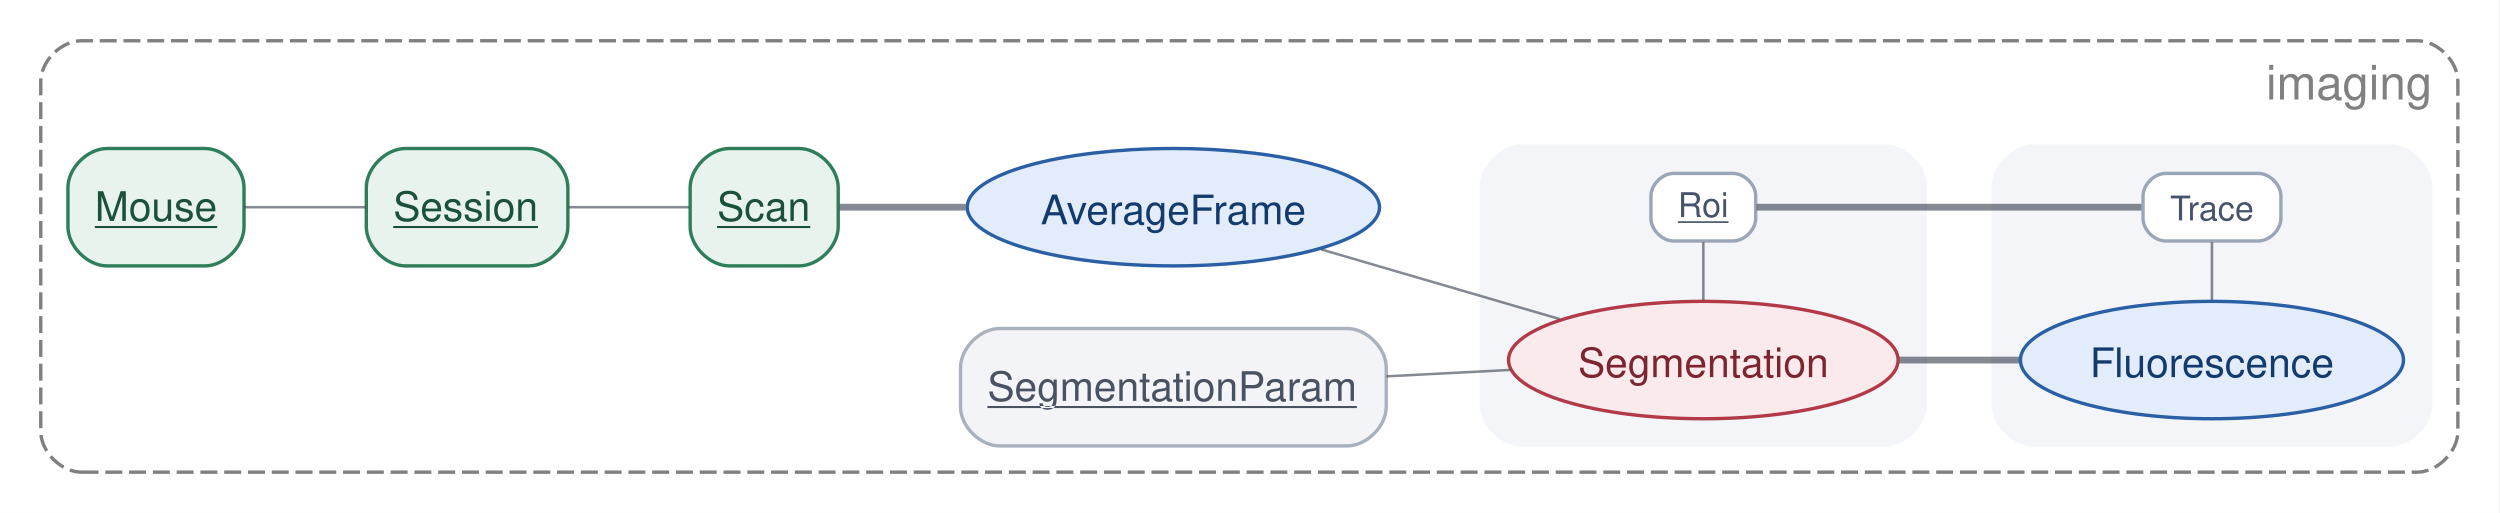
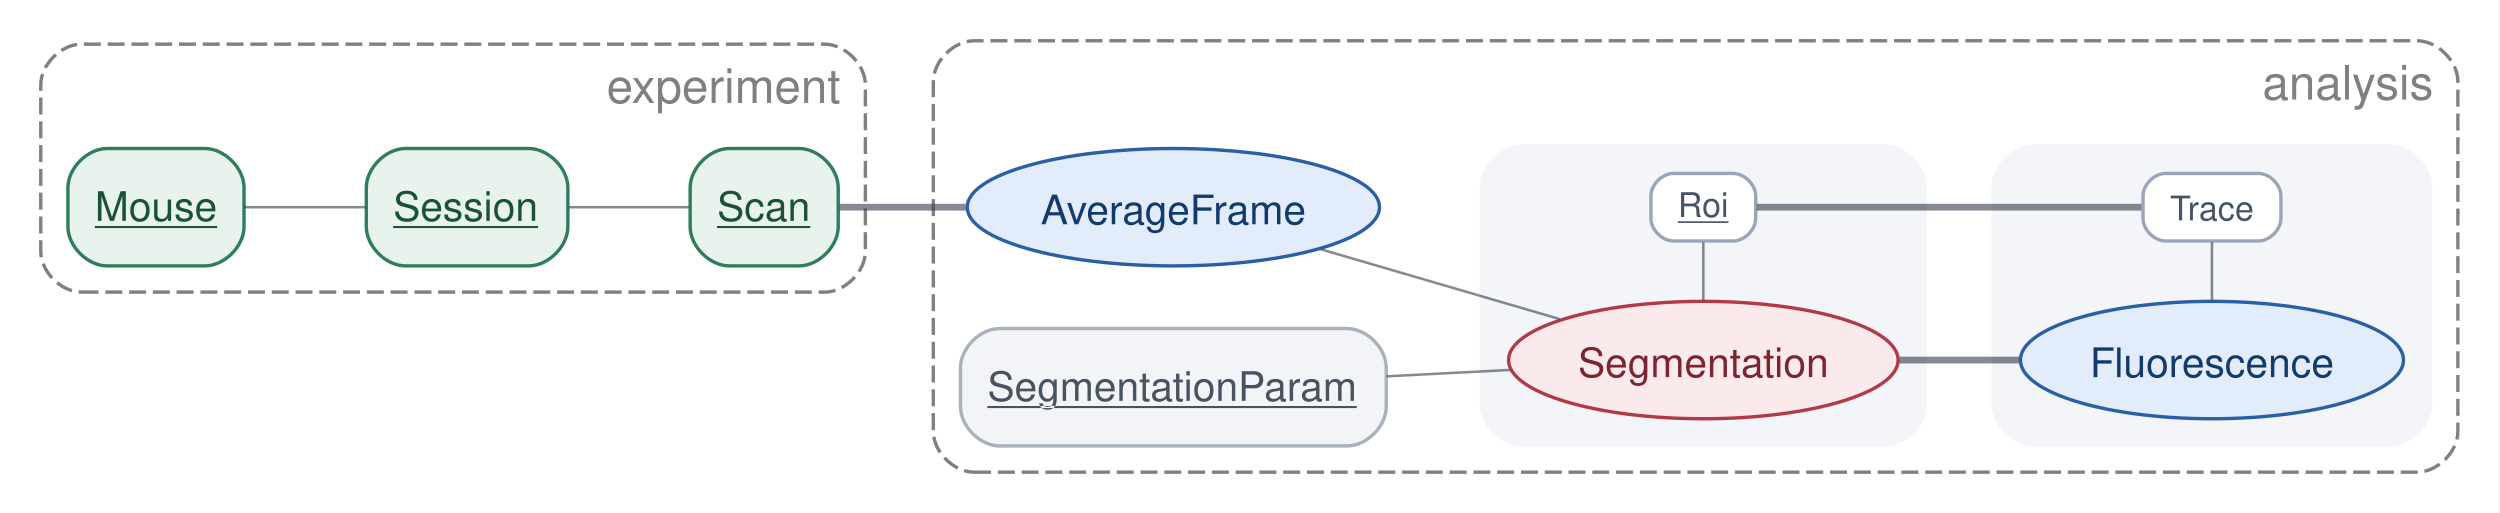
<svg xmlns="http://www.w3.org/2000/svg" xmlns:xlink="http://www.w3.org/1999/xlink" width="736pt" height="151pt" viewBox="0.00 0.00 736.00 151.00">
  <style>
@media (prefers-color-scheme: dark) {
  svg { background-color: #161A21; }
  polygon[fill="white"] { fill: #161A21; }
  [fill="#fffde7"] { fill: #3A3620; }
  [stroke="#c9bc5b"] { stroke: #C9BC5B; }
  [fill="#6b6420"] { fill: #EBE3A0; }
  [fill="#e7f3ec"] { fill: #16281F; }
  [stroke="#2f7d5b"] { stroke: #4FA97F; }
  [fill="#1b5138"] { fill: #BCE6CF; }
  [fill="#f2f4f7"] { fill: #242832; }
  [stroke="#a9b1bd"] { stroke: #8A93A1; }
  [fill="#495261"] { fill: #C9CFD9; }
  [fill="#fbeaec"] { fill: #331A1F; }
  [stroke="#b23a48"] { stroke: #D0687A; }
  [fill="#7c2430"] { fill: #F3C2CB; }
  [fill="#e2ecfa"] { fill: #152538; }
  [stroke="#2a5fa5"] { stroke: #5E92D6; }
  [fill="#123a6d"] { fill: #C3DAF6; }
  [fill="#ffffff"] { fill: #1E232C; }
  [stroke="#9aa6b8"] { stroke: #7B879B; }
  [fill="#46536b"] { fill: #C4CCDB; }
  [fill="#edeef0"] { fill: #242730; }
  [stroke="#808890"] { stroke: #8890A0; }
  [fill="#404040"] { fill: #C7CDD6; }
  [stroke="#3a424f"] { stroke: #AEB6C2; stroke-opacity: 0.753; }
  [stroke="#c77d3a"] { stroke: #D68C4A; stroke-opacity: 0.753; }
  [fill="#f3f5f8"] { fill: #2A313D; }
  [stroke="#f3f5f8"] { stroke: #2A313D; }
  [stroke="gray"] { stroke: #606875; }
  [fill="gray"] { fill: #8A93A1; }
}
</style>
  <g id="graph0" class="graph" transform="scale(1 1) rotate(0) translate(4 147)">
    <polygon fill="white" stroke="none" points="-4,4 -4,-147 731.6,-147 731.6,4 -4,4" />
    <g id="clust1" class="cluster">
-       <path fill="none" stroke="gray" stroke-dasharray="5,2" d="M20,-8C20,-8 707.6,-8 707.6,-8 713.6,-8 719.6,-14 719.6,-20 719.6,-20 719.6,-123 719.6,-123 719.6,-129 713.6,-135 707.6,-135 707.6,-135 20,-135 20,-135 14,-135 8,-129 8,-123 8,-123 8,-20 8,-20 8,-14 14,-8 20,-8" />
-       <text xml:space="preserve" text-anchor="middle" x="687.6" y="-117.7" font-family="Helvetica,sans-Serif" font-size="14.00" fill="gray">imaging</text>
+       <path fill="none" stroke="gray" stroke-dasharray="5,2" d="M282.77,-8C282.77,-8 707.6,-8 707.6,-8 713.6,-8 719.6,-14 719.6,-20 719.6,-20 719.6,-123 719.6,-123 719.6,-129 713.6,-135 707.6,-135 707.6,-135 282.77,-135 282.77,-135 276.77,-135 270.77,-129 270.77,-123 270.77,-123 270.77,-20 270.77,-20 270.77,-14 276.77,-8 282.77,-8" />
+       <text xml:space="preserve" text-anchor="middle" x="687.22" y="-117.7" font-family="Helvetica,sans-Serif" font-size="14.00" fill="gray">analysis</text>
    </g>
    <g id="clust2" class="cluster">
+       <path fill="#f3f5f8" stroke="#f3f5f8" d="M594.81,-16C594.81,-16 699.6,-16 699.6,-16 705.6,-16 711.6,-22 711.6,-28 711.6,-28 711.6,-92 711.6,-92 711.6,-98 705.6,-104 699.6,-104 699.6,-104 594.81,-104 594.81,-104 588.81,-104 582.81,-98 582.81,-92 582.81,-92 582.81,-28 582.81,-28 582.81,-22 588.81,-16 594.81,-16" />
+     </g>
+     <g id="clust4" class="cluster">
      <path fill="#f3f5f8" stroke="#f3f5f8" d="M444.11,-16C444.11,-16 550.81,-16 550.81,-16 556.81,-16 562.81,-22 562.81,-28 562.81,-28 562.81,-92 562.81,-92 562.81,-98 556.81,-104 550.81,-104 550.81,-104 444.11,-104 444.11,-104 438.11,-104 432.11,-98 432.11,-92 432.11,-92 432.11,-28 432.11,-28 432.11,-22 438.11,-16 444.11,-16" />
    </g>
-     <g id="clust4" class="cluster">
-       <path fill="#f3f5f8" stroke="#f3f5f8" d="M594.81,-16C594.81,-16 699.6,-16 699.6,-16 705.6,-16 711.6,-22 711.6,-28 711.6,-28 711.6,-92 711.6,-92 711.6,-98 705.6,-104 699.6,-104 699.6,-104 594.81,-104 594.81,-104 588.81,-104 582.81,-98 582.81,-92 582.81,-92 582.81,-28 582.81,-28 582.81,-22 588.81,-16 594.81,-16" />
+     <g id="clust6" class="cluster">
+       <path fill="none" stroke="gray" stroke-dasharray="5,2" d="M20,-61C20,-61 238.77,-61 238.77,-61 244.77,-61 250.77,-67 250.77,-73 250.77,-73 250.77,-122 250.77,-122 250.77,-128 244.77,-134 238.77,-134 238.77,-134 20,-134 20,-134 14,-134 8,-128 8,-122 8,-122 8,-73 8,-73 8,-67 14,-61 20,-61" />
+       <text xml:space="preserve" text-anchor="middle" x="209.02" y="-116.7" font-family="Helvetica,sans-Serif" font-size="14.00" fill="gray">experiment</text>
    </g>
    <g id="node1" class="node">
      <g id="a_node1">
-         <a xlink:title="→ imaging.AverageFrame&#13;→ imaging.SegmentationParam&#13;">
+         <a xlink:title="→ analysis.AverageFrame&#13;→ analysis.SegmentationParam&#13;">
          <ellipse fill="#fbeaec" stroke="#b23a48" cx="497.46" cy="-41" rx="57.35" ry="17.28" />
          <text xml:space="preserve" text-anchor="middle" x="497.46" y="-35.98" font-family="Helvetica,sans-Serif" font-size="12.00" fill="#7c2430">Segmentation</text>
        </a>
      </g>
    </g>
    <g id="node2" class="node">
      <g id="a_node2">
-         <a xlink:title="→ imaging.Segmentation&#13;">
+         <a xlink:title="→ analysis.Segmentation&#13;">
          <ellipse fill="#e2ecfa" stroke="#2a5fa5" cx="647.2" cy="-41" rx="56.39" ry="17.28" />
          <text xml:space="preserve" text-anchor="middle" x="647.2" y="-35.98" font-family="Helvetica,sans-Serif" font-size="12.00" fill="#123a6d">Fluorescence</text>
        </a>
      </g>
    </g>
    <g id="edge3" class="edge">
      <path fill="none" stroke="#3a424f" stroke-width="2" stroke-opacity="0.62" d="M555.16,-41C566.71,-41 578.86,-41 590.39,-41" />
    </g>
-     <g id="node3" class="node">
-       <g id="a_node3">
-         <a xlink:title="→ imaging.Segmentation&#13;roi_id               &#13;">
+     <g id="node4" class="node">
+       <g id="a_node4">
+         <a xlink:title="→ analysis.Segmentation&#13;roi_id               &#13;">
          <path fill="#ffffff" stroke="#9aa6b8" d="M506.25,-95.94C506.25,-95.94 488.67,-95.94 488.67,-95.94 485.35,-95.94 482.04,-92.63 482.04,-89.31 482.04,-89.31 482.04,-82.69 482.04,-82.69 482.04,-79.37 485.35,-76.06 488.67,-76.06 488.67,-76.06 506.25,-76.06 506.25,-76.06 509.56,-76.06 512.88,-79.37 512.88,-82.69 512.88,-82.69 512.88,-89.31 512.88,-89.31 512.88,-92.63 509.56,-95.94 506.25,-95.94" />
          <text xml:space="preserve" text-anchor="start" x="489.96" y="-83.12" font-family="Helvetica,sans-Serif" text-decoration="underline" font-size="10.00" fill="#46536b">Roi</text>
        </a>
      </g>
    </g>
    <g id="edge2" class="edge">
      <path fill="none" stroke="#3a424f" stroke-width="0.75" stroke-opacity="0.62" d="M497.46,-58.58C497.46,-64.29 497.46,-70 497.46,-75.72" />
    </g>
-     <g id="node4" class="node">
-       <g id="a_node4">
-         <a xlink:title="→ imaging.Fluorescence&#13;→ imaging.Segmentation.Roi&#13;">
+     <g id="node5" class="node">
+       <g id="a_node5">
+         <a xlink:title="→ analysis.Fluorescence&#13;→ analysis.Segmentation.Roi&#13;">
          <path fill="#ffffff" stroke="#9aa6b8" d="M660.87,-95.94C660.87,-95.94 633.54,-95.94 633.54,-95.94 630.22,-95.94 626.91,-92.63 626.91,-89.31 626.91,-89.31 626.91,-82.69 626.91,-82.69 626.91,-79.37 630.22,-76.06 633.54,-76.06 633.54,-76.06 660.87,-76.06 660.87,-76.06 664.18,-76.06 667.5,-79.37 667.5,-82.69 667.5,-82.69 667.5,-89.31 667.5,-89.31 667.5,-92.63 664.18,-95.94 660.87,-95.94" />
          <text xml:space="preserve" text-anchor="middle" x="647.2" y="-82.12" font-family="Helvetica,sans-Serif" font-size="10.00" fill="#46536b">Trace</text>
        </a>
      </g>
    </g>
    <g id="edge6" class="edge">
      <path fill="none" stroke="#3a424f" stroke-width="0.75" stroke-opacity="0.62" d="M647.2,-58.58C647.2,-64.29 647.2,-70 647.2,-75.72" />
    </g>
+     <g id="node3" class="node">
+       <g id="a_node3">
+         <a xlink:title="mouse_id             &#13;">
+           <path fill="#e7f3ec" stroke="#2f7d5b" d="M56.32,-103.28C56.32,-103.28 27.52,-103.28 27.52,-103.28 21.76,-103.28 16,-97.52 16,-91.76 16,-91.76 16,-80.24 16,-80.24 16,-74.48 21.76,-68.72 27.52,-68.72 27.52,-68.72 56.32,-68.72 56.32,-68.72 62.08,-68.72 67.84,-74.48 67.84,-80.24 67.84,-80.24 67.84,-91.76 67.84,-91.76 67.84,-97.52 62.08,-103.28 56.32,-103.28" />
+           <text xml:space="preserve" text-anchor="start" x="23.92" y="-81.97" font-family="Helvetica,sans-Serif" text-decoration="underline" font-size="12.00" fill="#1b5138">Mouse</text>
+         </a>
+       </g>
+     </g>
+     <g id="node8" class="node">
+       <g id="a_node8">
+         <a xlink:title="→ experiment.Mouse&#13;session_id           &#13;">
+           <path fill="#e7f3ec" stroke="#2f7d5b" d="M151.66,-103.28C151.66,-103.28 115.36,-103.28 115.36,-103.28 109.6,-103.28 103.84,-97.52 103.84,-91.76 103.84,-91.76 103.84,-80.24 103.84,-80.24 103.84,-74.48 109.6,-68.72 115.36,-68.72 115.36,-68.72 151.66,-68.72 151.66,-68.72 157.42,-68.72 163.18,-74.48 163.18,-80.24 163.18,-80.24 163.18,-91.76 163.18,-91.76 163.18,-97.52 157.42,-103.28 151.66,-103.28" />
+           <text xml:space="preserve" text-anchor="start" x="111.76" y="-81.97" font-family="Helvetica,sans-Serif" text-decoration="underline" font-size="12.00" fill="#1b5138">Session</text>
+         </a>
+       </g>
+     </g>
+     <g id="edge7" class="edge">
+       <path fill="none" stroke="#3a424f" stroke-width="0.75" stroke-opacity="0.62" d="M67.88,-86C78.96,-86 92.06,-86 103.57,-86" />
+     </g>
    <g id="edge4" class="edge">
      <path fill="none" stroke="#3a424f" stroke-width="2" stroke-opacity="0.62" d="M513.17,-86C539.88,-86 596.38,-86 626.44,-86" />
    </g>
-     <g id="node5" class="node">
-       <g id="a_node5">
+     <g id="node6" class="node">
+       <g id="a_node6">
+         <a xlink:title="→ experiment.Session&#13;scan_id              &#13;">
+           <path fill="#e7f3ec" stroke="#2f7d5b" d="M231.25,-103.28C231.25,-103.28 210.7,-103.28 210.7,-103.28 204.94,-103.28 199.18,-97.52 199.18,-91.76 199.18,-91.76 199.18,-80.24 199.18,-80.24 199.18,-74.48 204.94,-68.72 210.7,-68.72 210.7,-68.72 231.25,-68.72 231.25,-68.72 237.01,-68.72 242.77,-74.48 242.77,-80.24 242.77,-80.24 242.77,-91.76 242.77,-91.76 242.77,-97.52 237.01,-103.28 231.25,-103.28" />
+           <text xml:space="preserve" text-anchor="start" x="207.1" y="-81.97" font-family="Helvetica,sans-Serif" text-decoration="underline" font-size="12.00" fill="#1b5138">Scan</text>
+         </a>
+       </g>
+     </g>
+     <g id="node9" class="node">
+       <g id="a_node9">
+         <a xlink:title="→ experiment.Scan&#13;">
+           <ellipse fill="#e2ecfa" stroke="#2a5fa5" cx="341.44" cy="-86" rx="60.69" ry="17.28" />
+           <text xml:space="preserve" text-anchor="middle" x="341.44" y="-80.97" font-family="Helvetica,sans-Serif" font-size="12.00" fill="#123a6d">AverageFrame</text>
+         </a>
+       </g>
+     </g>
+     <g id="edge8" class="edge">
+       <path fill="none" stroke="#3a424f" stroke-width="2" stroke-opacity="0.62" d="M243.15,-86C253.67,-86 266.96,-86 280.31,-86" />
+     </g>
+     <g id="node7" class="node">
+       <g id="a_node7">
        <a xlink:title="seg_param_id         &#13;">
          <path fill="#f2f4f7" stroke="#a9b1bd" d="M392.59,-50.28C392.59,-50.28 290.29,-50.28 290.29,-50.28 284.53,-50.28 278.77,-44.52 278.77,-38.76 278.77,-38.76 278.77,-27.24 278.77,-27.24 278.77,-21.48 284.53,-15.72 290.29,-15.72 290.29,-15.72 392.59,-15.72 392.59,-15.72 398.35,-15.72 404.11,-21.48 404.11,-27.24 404.11,-27.24 404.11,-38.76 404.11,-38.76 404.11,-44.52 398.35,-50.28 392.59,-50.28" />
          <text xml:space="preserve" text-anchor="start" x="286.69" y="-28.98" font-family="Helvetica,sans-Serif" text-decoration="underline" font-size="12.00" fill="#495261">SegmentationParam</text>
        </a>
      </g>
    </g>
    <g id="edge1" class="edge">
      <path fill="none" stroke="#3a424f" stroke-width="0.75" stroke-opacity="0.62" d="M404.2,-36.21C416.25,-36.83 428.82,-37.49 440.66,-38.1" />
    </g>
-     <g id="node6" class="node">
-       <g id="a_node6">
-         <a xlink:title="→ imaging.Scan&#13;">
-           <ellipse fill="#e2ecfa" stroke="#2a5fa5" cx="341.44" cy="-86" rx="60.69" ry="17.28" />
-           <text xml:space="preserve" text-anchor="middle" x="341.44" y="-80.97" font-family="Helvetica,sans-Serif" font-size="12.00" fill="#123a6d">AverageFrame</text>
-         </a>
-       </g>
+     <g id="edge9" class="edge">
+       <path fill="none" stroke="#3a424f" stroke-width="0.75" stroke-opacity="0.62" d="M163.44,-86C175.07,-86 188.21,-86 198.9,-86" />
    </g>
    <g id="edge5" class="edge">
      <path fill="none" stroke="#3a424f" stroke-width="0.75" stroke-opacity="0.62" d="M384.93,-73.58C406.84,-67.18 433.44,-59.41 455.17,-53.06" />
    </g>
-     <g id="node7" class="node">
-       <g id="a_node7">
-         <a xlink:title="mouse_id             &#13;">
-           <path fill="#e7f3ec" stroke="#2f7d5b" d="M56.32,-103.28C56.32,-103.28 27.52,-103.28 27.52,-103.28 21.76,-103.28 16,-97.52 16,-91.76 16,-91.76 16,-80.24 16,-80.24 16,-74.48 21.76,-68.72 27.52,-68.72 27.52,-68.72 56.32,-68.72 56.32,-68.72 62.08,-68.72 67.84,-74.48 67.84,-80.24 67.84,-80.24 67.84,-91.76 67.84,-91.76 67.84,-97.52 62.08,-103.28 56.32,-103.28" />
-           <text xml:space="preserve" text-anchor="start" x="23.92" y="-81.97" font-family="Helvetica,sans-Serif" text-decoration="underline" font-size="12.00" fill="#1b5138">Mouse</text>
-         </a>
-       </g>
-     </g>
-     <g id="node9" class="node">
-       <g id="a_node9">
-         <a xlink:title="→ imaging.Mouse&#13;session_id           &#13;">
-           <path fill="#e7f3ec" stroke="#2f7d5b" d="M151.66,-103.28C151.66,-103.28 115.36,-103.28 115.36,-103.28 109.6,-103.28 103.84,-97.52 103.84,-91.76 103.84,-91.76 103.84,-80.24 103.84,-80.24 103.84,-74.48 109.6,-68.72 115.36,-68.72 115.36,-68.72 151.66,-68.72 151.66,-68.72 157.42,-68.72 163.18,-74.48 163.18,-80.24 163.18,-80.24 163.18,-91.76 163.18,-91.76 163.18,-97.52 157.42,-103.28 151.66,-103.28" />
-           <text xml:space="preserve" text-anchor="start" x="111.76" y="-81.97" font-family="Helvetica,sans-Serif" text-decoration="underline" font-size="12.00" fill="#1b5138">Session</text>
-         </a>
-       </g>
-     </g>
-     <g id="edge7" class="edge">
-       <path fill="none" stroke="#3a424f" stroke-width="0.75" stroke-opacity="0.62" d="M67.88,-86C78.96,-86 92.06,-86 103.57,-86" />
-     </g>
-     <g id="node8" class="node">
-       <g id="a_node8">
-         <a xlink:title="→ imaging.Session&#13;scan_id              &#13;">
-           <path fill="#e7f3ec" stroke="#2f7d5b" d="M231.25,-103.28C231.25,-103.28 210.7,-103.28 210.7,-103.28 204.94,-103.28 199.18,-97.52 199.18,-91.76 199.18,-91.76 199.18,-80.24 199.18,-80.24 199.18,-74.48 204.94,-68.72 210.7,-68.72 210.7,-68.72 231.25,-68.72 231.25,-68.72 237.01,-68.72 242.77,-74.48 242.77,-80.24 242.77,-80.24 242.77,-91.76 242.77,-91.76 242.77,-97.52 237.01,-103.28 231.25,-103.28" />
-           <text xml:space="preserve" text-anchor="start" x="207.1" y="-81.97" font-family="Helvetica,sans-Serif" text-decoration="underline" font-size="12.00" fill="#1b5138">Scan</text>
-         </a>
-       </g>
-     </g>
-     <g id="edge8" class="edge">
-       <path fill="none" stroke="#3a424f" stroke-width="2" stroke-opacity="0.62" d="M243.15,-86C253.67,-86 266.96,-86 280.31,-86" />
-     </g>
-     <g id="edge9" class="edge">
-       <path fill="none" stroke="#3a424f" stroke-width="0.75" stroke-opacity="0.62" d="M163.44,-86C175.07,-86 188.21,-86 198.9,-86" />
-     </g>
  </g>
</svg>
